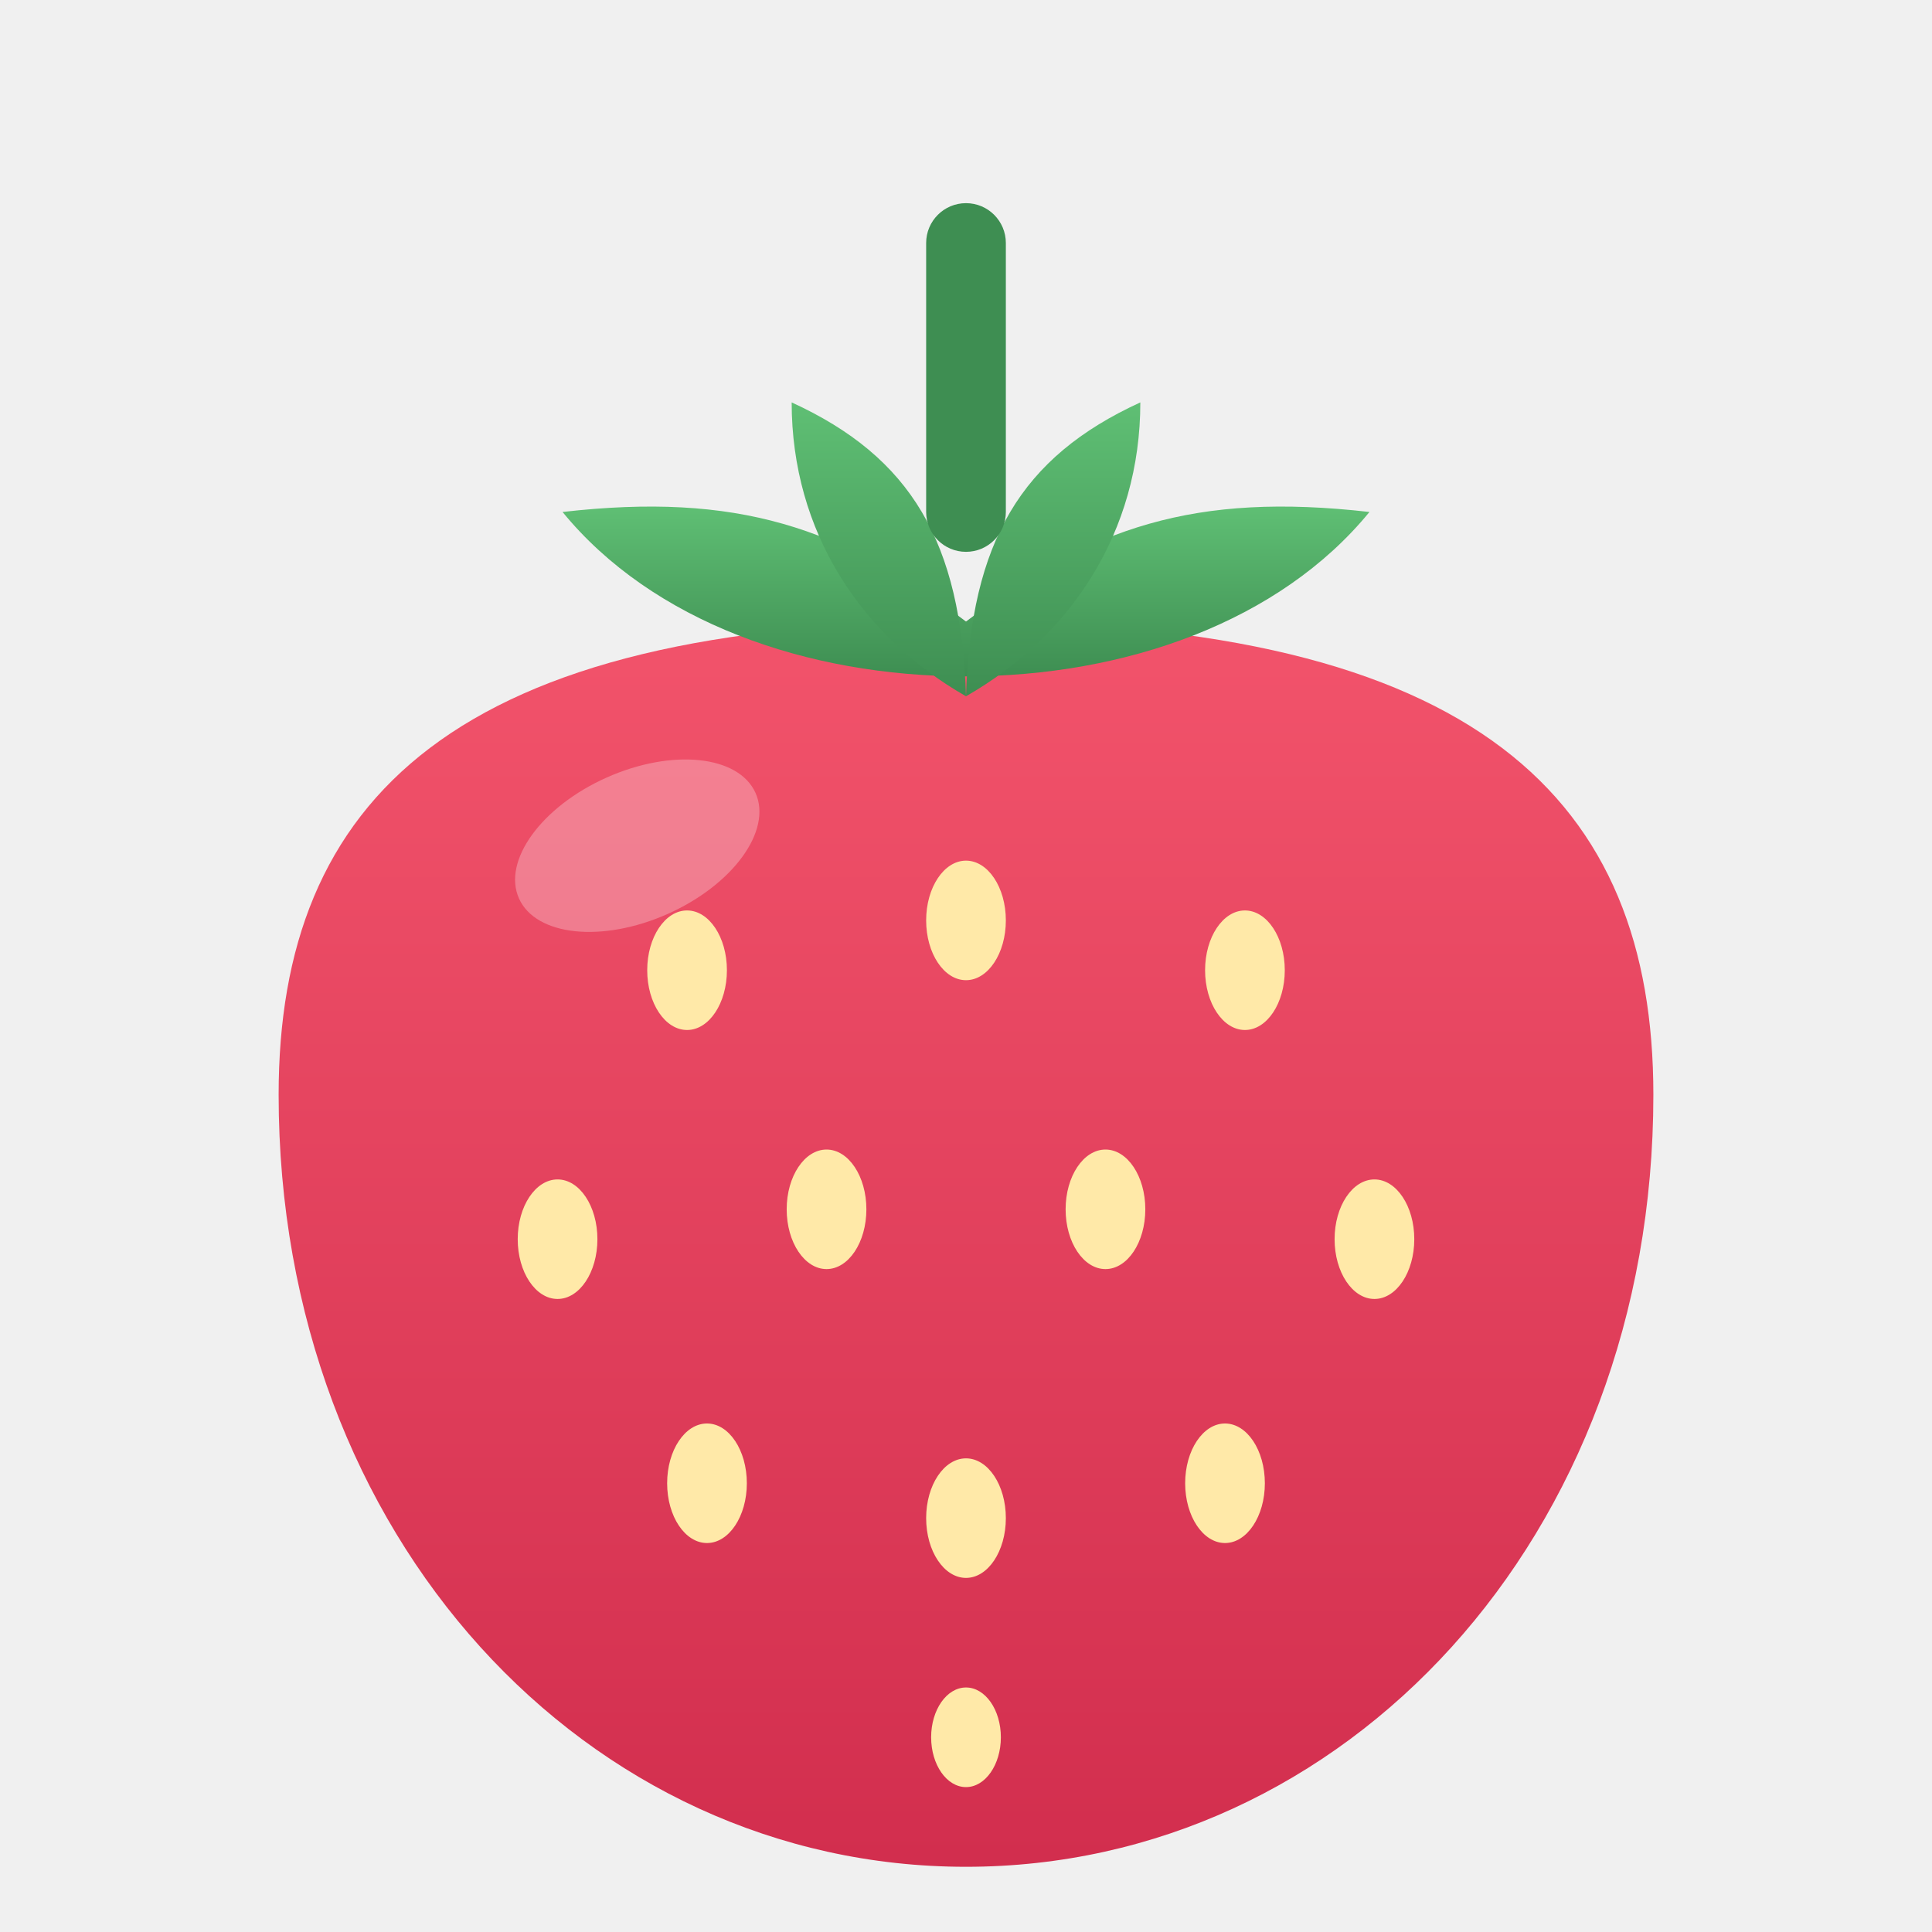
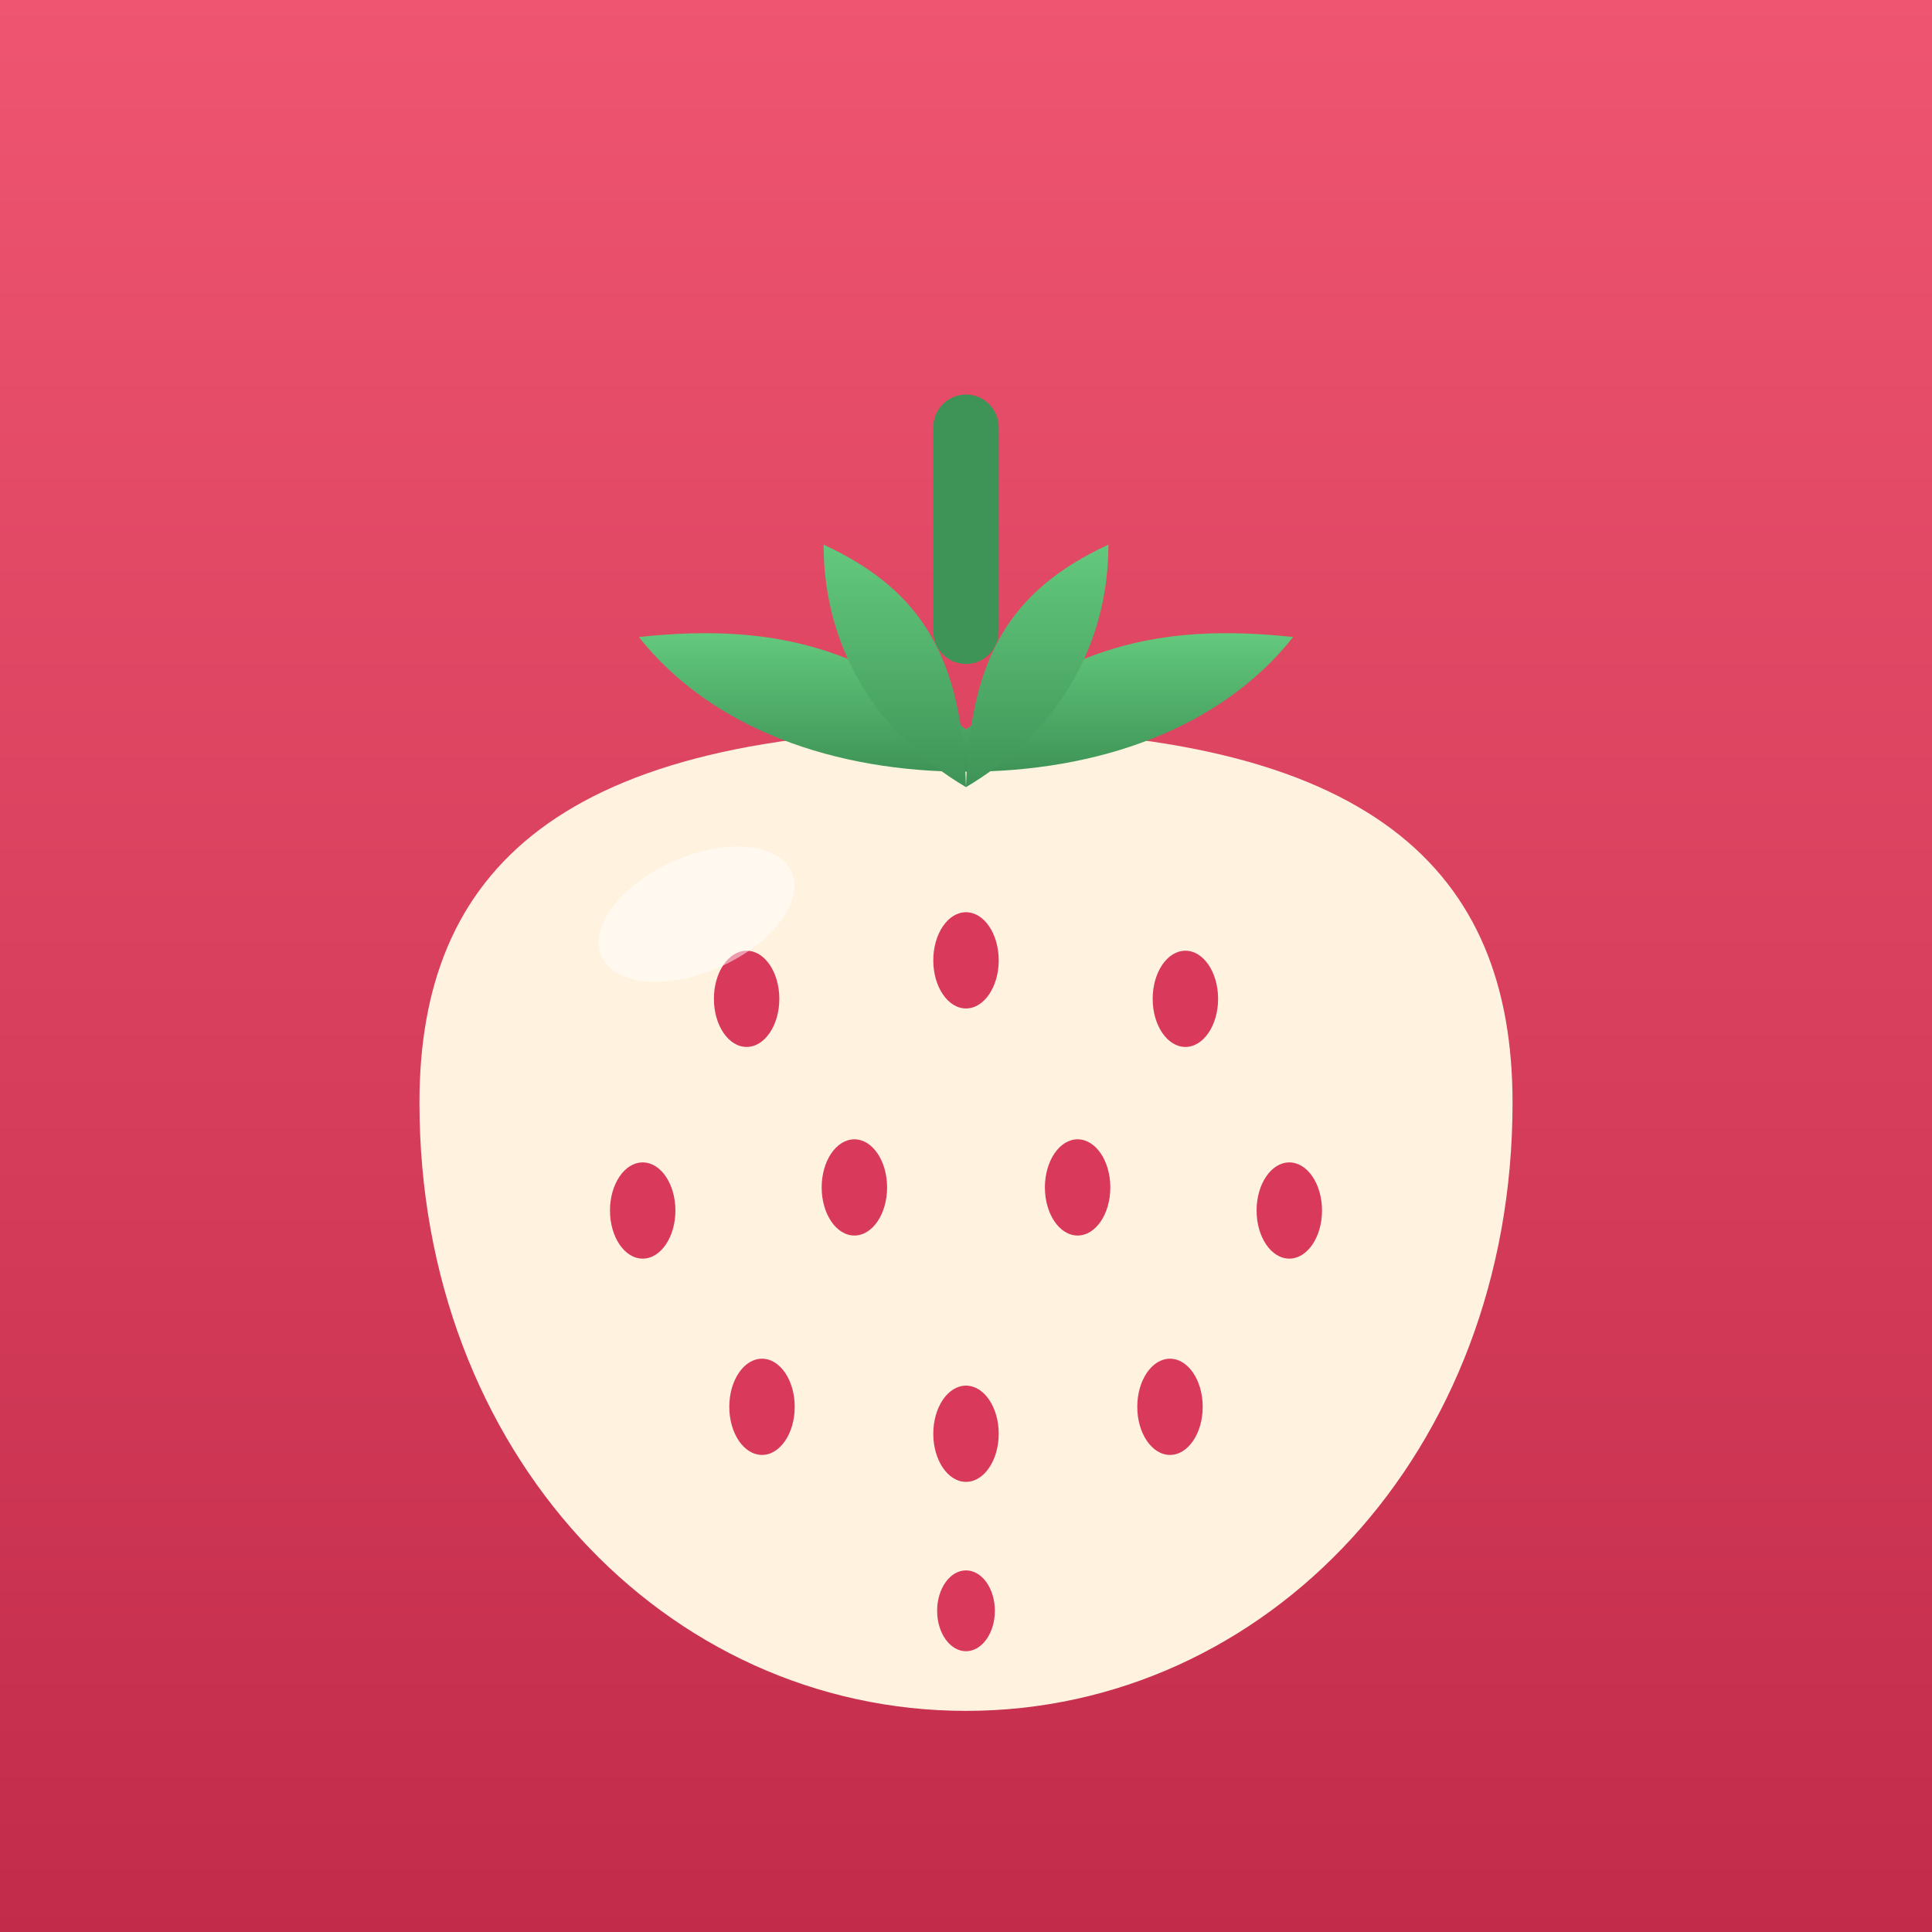
<svg xmlns="http://www.w3.org/2000/svg" width="1024" height="1024" viewBox="0 0 1024 1024">
  <defs>
-     <linearGradient id="berry" x1="0" y1="0" x2="0" y2="1">
-       <stop offset="0" stop-color="#F2536B" />
-       <stop offset="1" stop-color="#D22E4E" />
+     <linearGradient id="bg" x1="0" y1="0" x2="0" y2="1">
+       <stop offset="0" stop-color="#EF5570" />
+       <stop offset="1" stop-color="#C22B4A" />
    </linearGradient>
    <linearGradient id="leaf" x1="0" y1="0" x2="0" y2="1">
-       <stop offset="0" stop-color="#5FBF74" />
-       <stop offset="1" stop-color="#3E8E52" />
+       <stop offset="0" stop-color="#63C97D" />
+       <stop offset="1" stop-color="#3E9457" />
    </linearGradient>
  </defs>
-   <g transform="translate(512 538) scale(1.32) translate(-512 -538)">
-     <path fill="url(#berry)" d="M512 880       C 360 880 236 748 236 570       C 236 452 306 380 512 380       C 718 380 788 452 788 570       C 788 748 664 880 512 880 Z" />
-     <g fill="#FFE9A8">
-       <ellipse cx="400" cy="520" rx="16" ry="24" />
-       <ellipse cx="512" cy="500" rx="16" ry="24" />
-       <ellipse cx="624" cy="520" rx="16" ry="24" />
-       <ellipse cx="348" cy="628" rx="16" ry="24" />
-       <ellipse cx="456" cy="616" rx="16" ry="24" />
-       <ellipse cx="568" cy="616" rx="16" ry="24" />
-       <ellipse cx="676" cy="628" rx="16" ry="24" />
-       <ellipse cx="408" cy="726" rx="16" ry="24" />
-       <ellipse cx="512" cy="740" rx="16" ry="24" />
-       <ellipse cx="616" cy="726" rx="16" ry="24" />
-       <ellipse cx="512" cy="828" rx="14" ry="20" />
+   <rect width="1024" height="1024" fill="url(#bg)" />
+   <g transform="translate(512 560) scale(1.02) translate(-512 -560)">
+     <path fill="#FFF3E0" d="M512 900       C 356 900 228 766 228 584       C 228 464 300 390 512 390       C 724 390 796 464 796 584       C 796 766 668 900 512 900 Z" />
+     <g fill="#D9395A">
+       <ellipse cx="398" cy="530" rx="17" ry="25" />
+       <ellipse cx="512" cy="510" rx="17" ry="25" />
+       <ellipse cx="626" cy="530" rx="17" ry="25" />
+       <ellipse cx="344" cy="640" rx="17" ry="25" />
+       <ellipse cx="454" cy="628" rx="17" ry="25" />
+       <ellipse cx="570" cy="628" rx="17" ry="25" />
+       <ellipse cx="680" cy="640" rx="17" ry="25" />
+       <ellipse cx="406" cy="742" rx="17" ry="25" />
+       <ellipse cx="512" cy="756" rx="17" ry="25" />
+       <ellipse cx="618" cy="742" rx="17" ry="25" />
+       <ellipse cx="512" cy="848" rx="15" ry="21" />
    </g>
    <g fill="url(#leaf)">
-       <path d="M512 402 C 448 402 386 380 350 336 C 420 328 462 342 512 380 Z" />
-       <path d="M512 402 C 576 402 638 380 674 336 C 604 328 562 342 512 380 Z" />
-       <path d="M512 410 C 470 386 442 344 442 292 C 490 314 510 348 512 410 Z" />
-       <path d="M512 410 C 554 386 582 344 582 292 C 534 314 514 348 512 410 Z" />
+       <path d="M512 412 C 444 412 380 390 342 342 C 416 334 460 350 512 390 Z" />
+       <path d="M512 412 C 580 412 644 390 682 342 C 608 334 564 350 512 390 Z" />
+       <path d="M512 420 C 468 394 438 350 438 294 C 490 318 510 354 512 420 Z" />
+       <path d="M512 420 C 556 394 586 350 586 294 C 534 318 514 354 512 420 Z" />
    </g>
-     <rect x="496" y="212" width="32" height="140" rx="16" fill="#3E8E52" />
-     <ellipse cx="380" cy="470" rx="52" ry="30" fill="#FFFFFF" opacity="0.28" transform="rotate(-24 380 470)" />
+     <rect x="495" y="216" width="34" height="140" rx="17" fill="#3E9457" />
+     <ellipse cx="372" cy="486" rx="54" ry="30" fill="#FFFFFF" opacity="0.5" transform="rotate(-24 372 486)" />
  </g>
</svg>
